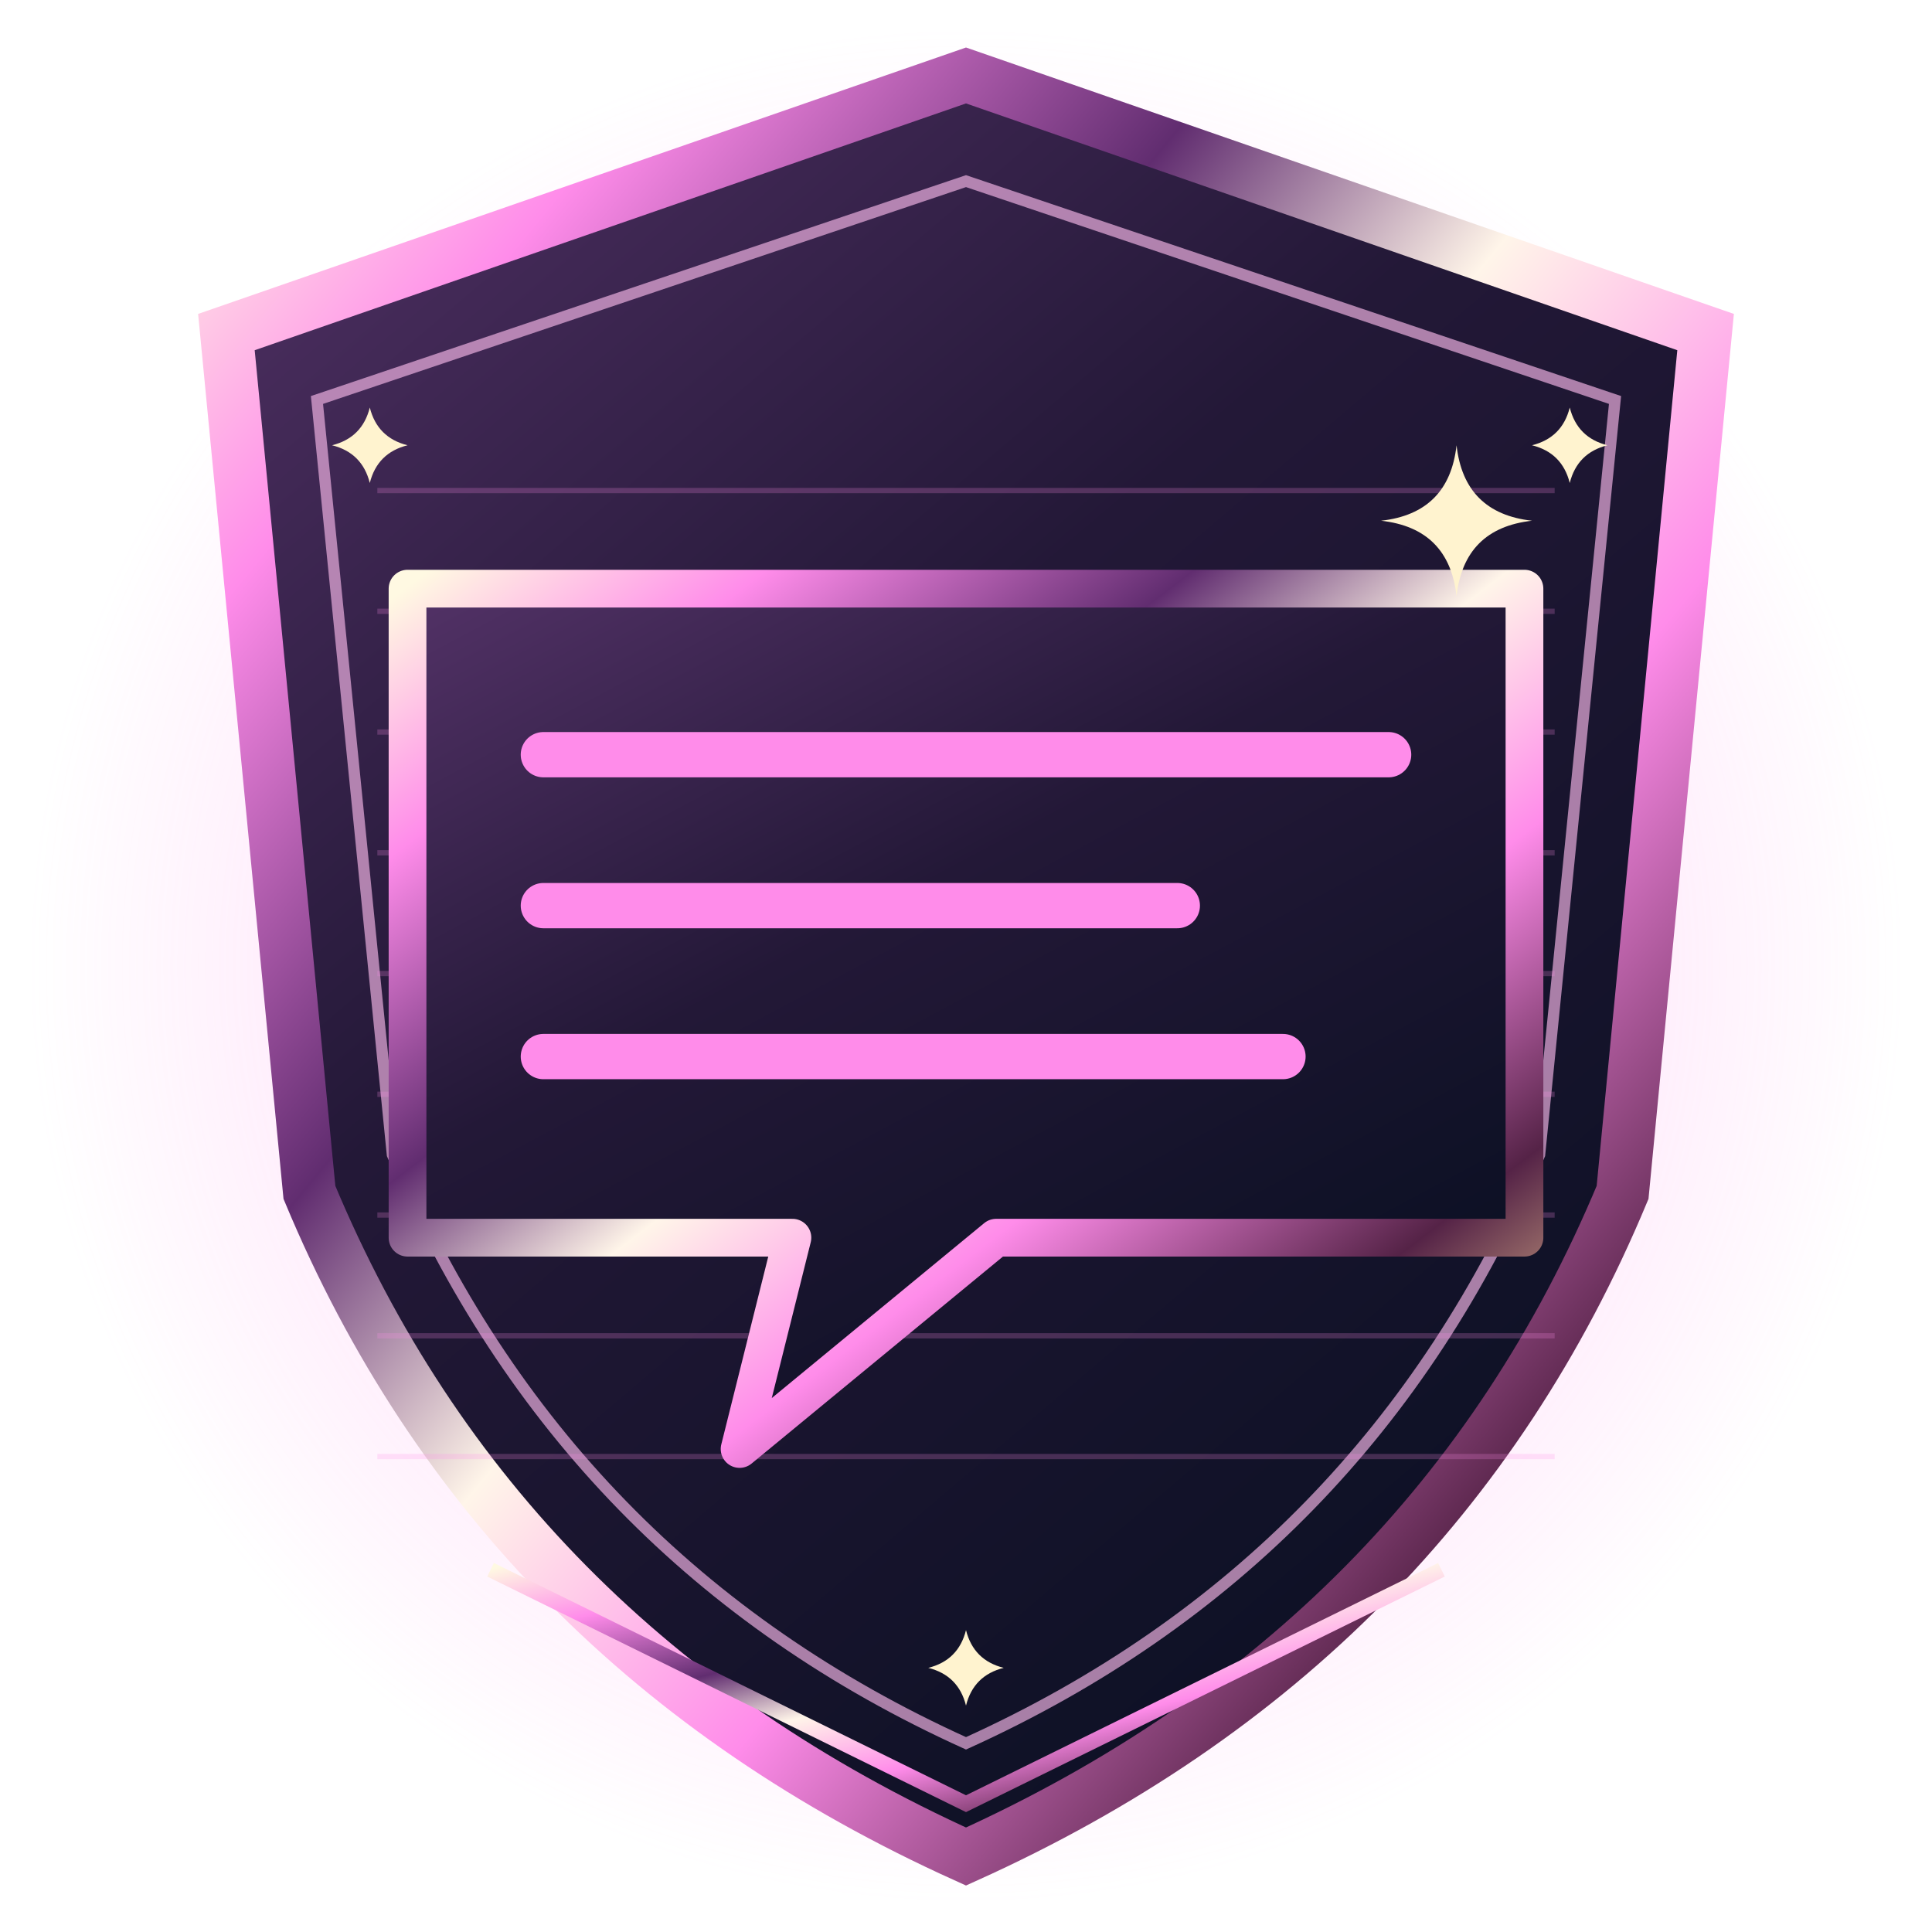
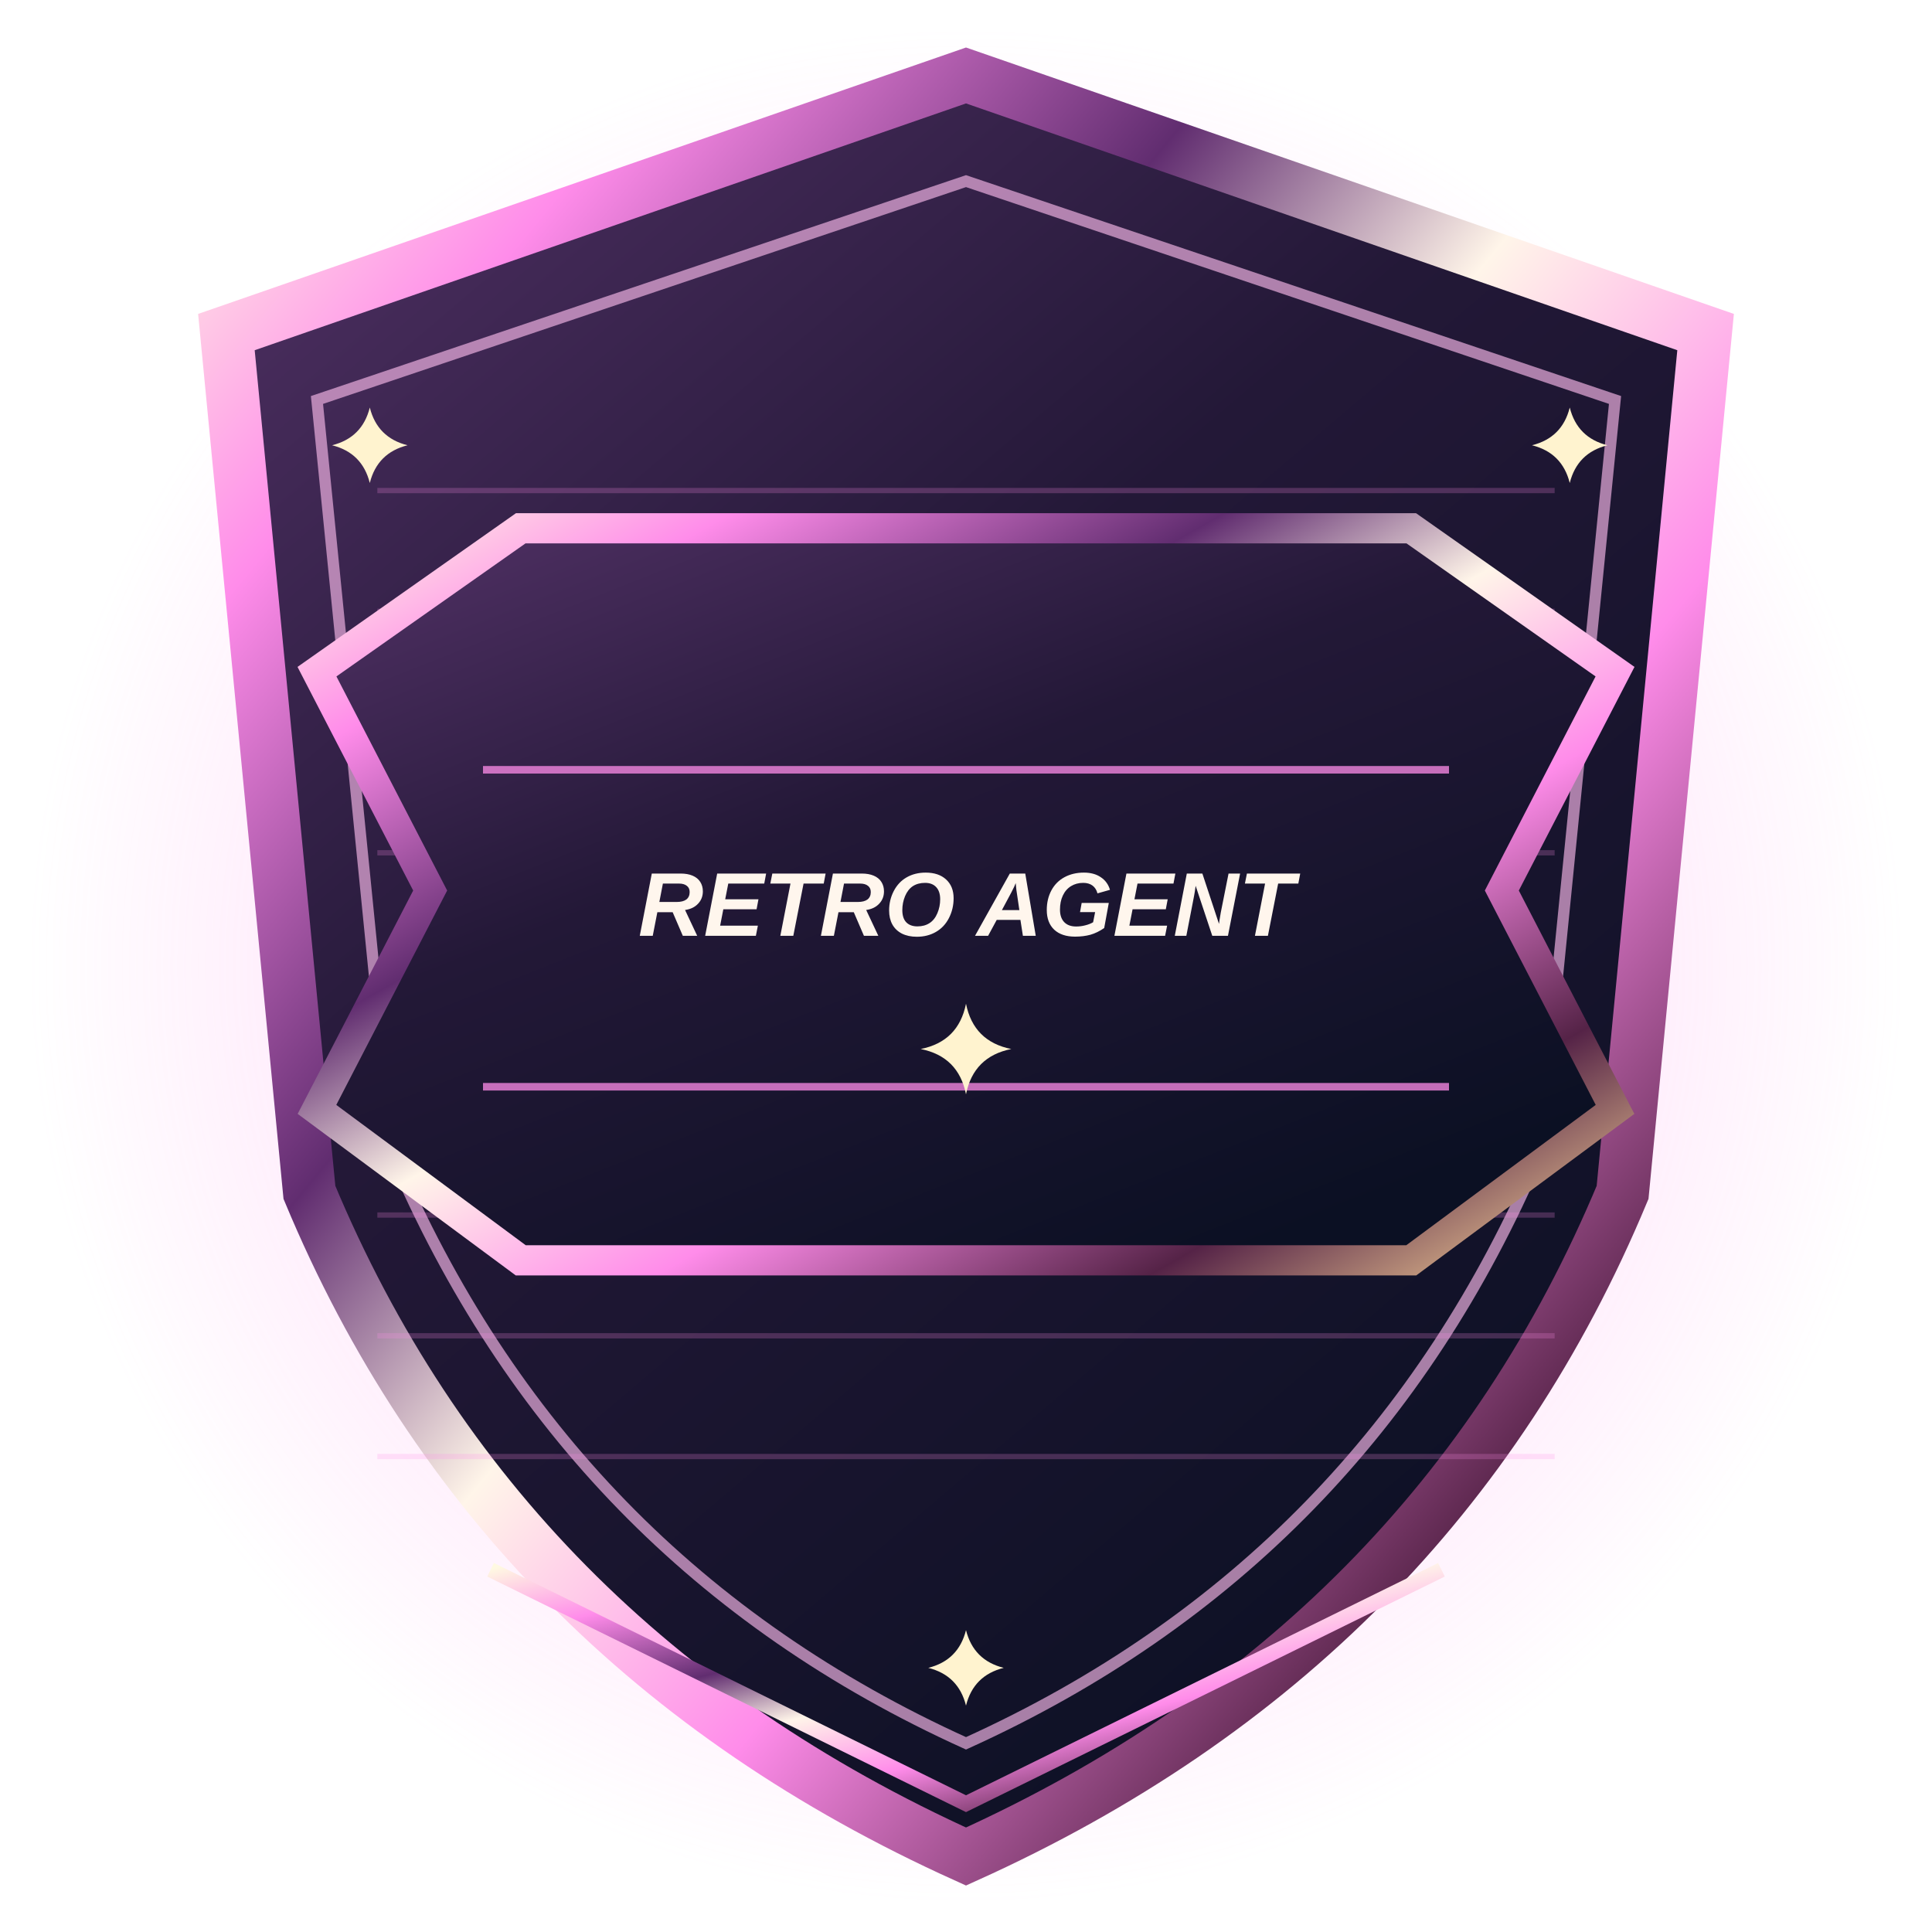
- <svg xmlns="http://www.w3.org/2000/svg" viewBox="0 0 256 256" role="img" aria-label="Retro Glow">
+ <svg xmlns="http://www.w3.org/2000/svg" viewBox="0 0 256 256" role="img" aria-label="Retro Agent">
  <defs>
    <linearGradient id="metal" x2="1" y2="1">
      <stop stop-color="#fff9e2" />
      <stop offset=".15" stop-color="#ff8cea" />
      <stop offset=".34" stop-color="#612d70" />
      <stop offset=".48" stop-color="#fff5e9" />
      <stop offset=".64" stop-color="#ff8cea" />
      <stop offset=".83" stop-color="#552347" />
      <stop offset="1" stop-color="#ffdc9c" />
    </linearGradient>
    <linearGradient id="gold" x2=".7" y2="1">
      <stop stop-color="#fff7b4" />
      <stop offset=".26" stop-color="#eeb34c" />
      <stop offset=".48" stop-color="#855020" />
      <stop offset=".7" stop-color="#ffdc83" />
      <stop offset="1" stop-color="#b4672b" />
    </linearGradient>
    <linearGradient id="pink" x2=".7" y2="1">
      <stop stop-color="#fff0fa" />
      <stop offset=".24" stop-color="#ff82bf" />
      <stop offset=".52" stop-color="#d72d8a" />
      <stop offset=".8" stop-color="#76204e" />
      <stop offset="1" stop-color="#ffb5e4" />
    </linearGradient>
    <linearGradient id="chrome" x2=".7" y2="1">
      <stop stop-color="#fff" />
      <stop offset=".26" stop-color="#8ce7ff" />
      <stop offset=".48" stop-color="#3d3575" />
      <stop offset=".56" stop-color="#f7f4ff" />
      <stop offset=".76" stop-color="#8192cb" />
      <stop offset="1" stop-color="#25304e" />
    </linearGradient>
    <linearGradient id="sun" x2="0" y2="1">
      <stop stop-color="#fff4ac" />
      <stop offset=".46" stop-color="#ffb66f" />
      <stop offset="1" stop-color="#f84a9e" />
    </linearGradient>
    <linearGradient id="body" x2=".7" y2="1">
      <stop stop-color="#533267" />
      <stop offset=".45" stop-color="#231837" />
      <stop offset="1" stop-color="#0b1023" />
    </linearGradient>
    <radialGradient id="halo">
      <stop stop-color="#ff8cea" stop-opacity=".53" />
      <stop offset="1" stop-color="#ff8cea" stop-opacity="0" />
    </radialGradient>
    <filter id="glow" x="-50%" y="-50%" width="200%" height="200%">
      <feGaussianBlur stdDeviation="3.5" />
    </filter>
  </defs>
  <circle cx="128" cy="128" r="125" fill="url(#halo)" />
  <path d="M128 10 226 44 215 158Q190 218 128 246Q66 218 41 158L30 44Z" fill="url(#body)" stroke="url(#metal)" stroke-width="7" />
  <path d="M128 24 214 53 204 153Q181 207 128 231Q75 207 52 153L42 53Z" fill="none" stroke="#efb2e3" stroke-opacity=".68" stroke-width="1.5" />
  <g opacity=".22">
    <path d="M50 65h156" stroke="#ff8cea" stroke-width=".7" />
    <path d="M50 81h156" stroke="#ff8cea" stroke-width=".7" />
    <path d="M50 97h156" stroke="#ff8cea" stroke-width=".7" />
    <path d="M50 113h156" stroke="#ff8cea" stroke-width=".7" />
    <path d="M50 129h156" stroke="#ff8cea" stroke-width=".7" />
    <path d="M50 145h156" stroke="#ff8cea" stroke-width=".7" />
    <path d="M50 161h156" stroke="#ff8cea" stroke-width=".7" />
    <path d="M50 177h156" stroke="#ff8cea" stroke-width=".7" />
    <path d="M50 193h156" stroke="#ff8cea" stroke-width=".7" />
  </g>
-   <path d="M54 78h148v86h-70l-34 28 7-28H54Z" fill="url(#body)" stroke="url(#metal)" stroke-width="5" stroke-linejoin="round" />
-   <path d="M72 100h112m-112 20h84m-84 20h98" stroke="#ff8cea" stroke-width="6" stroke-linecap="round" />
-   <path d="M193 59q1 9 10 10q-9 1-10 10q-1-9-10-10q9-1 10-10" fill="#fff3cf" />
+   <path d="M42 89l27-19h118l27 19-15 29 15 29-27 20H69l-27-20 15-29Z" fill="url(#body)" stroke="url(#metal)" stroke-width="4" />
+   <path d="M64 102h128m-128 42h128" stroke="#ff8cea" opacity=".75" />
+   <text x="128" y="124" text-anchor="middle" font-family="Arial,sans-serif" font-weight="900" font-style="italic" font-size="12" fill="#fff6ed">RETRO AGENT</text>
+   <path d="M128 133q1 5 6 6q-5 1-6 6q-1-5-6-6q5-1 6-6" fill="#fff3cf" />
  <path d="M65 208l63 31 63-31" fill="none" stroke="url(#metal)" stroke-width="2" />
  <path d="M49 54q1 4 5 5q-4 1-5 5q-1-4-5-5q4-1 5-5" fill="#fff3cf" />
  <path d="M208 54q1 4 5 5q-4 1-5 5q-1-4-5-5q4-1 5-5" fill="#fff3cf" />
  <path d="M128 216q1 4 5 5q-4 1-5 5q-1-4-5-5q4-1 5-5" fill="#fff3cf" />
</svg>
